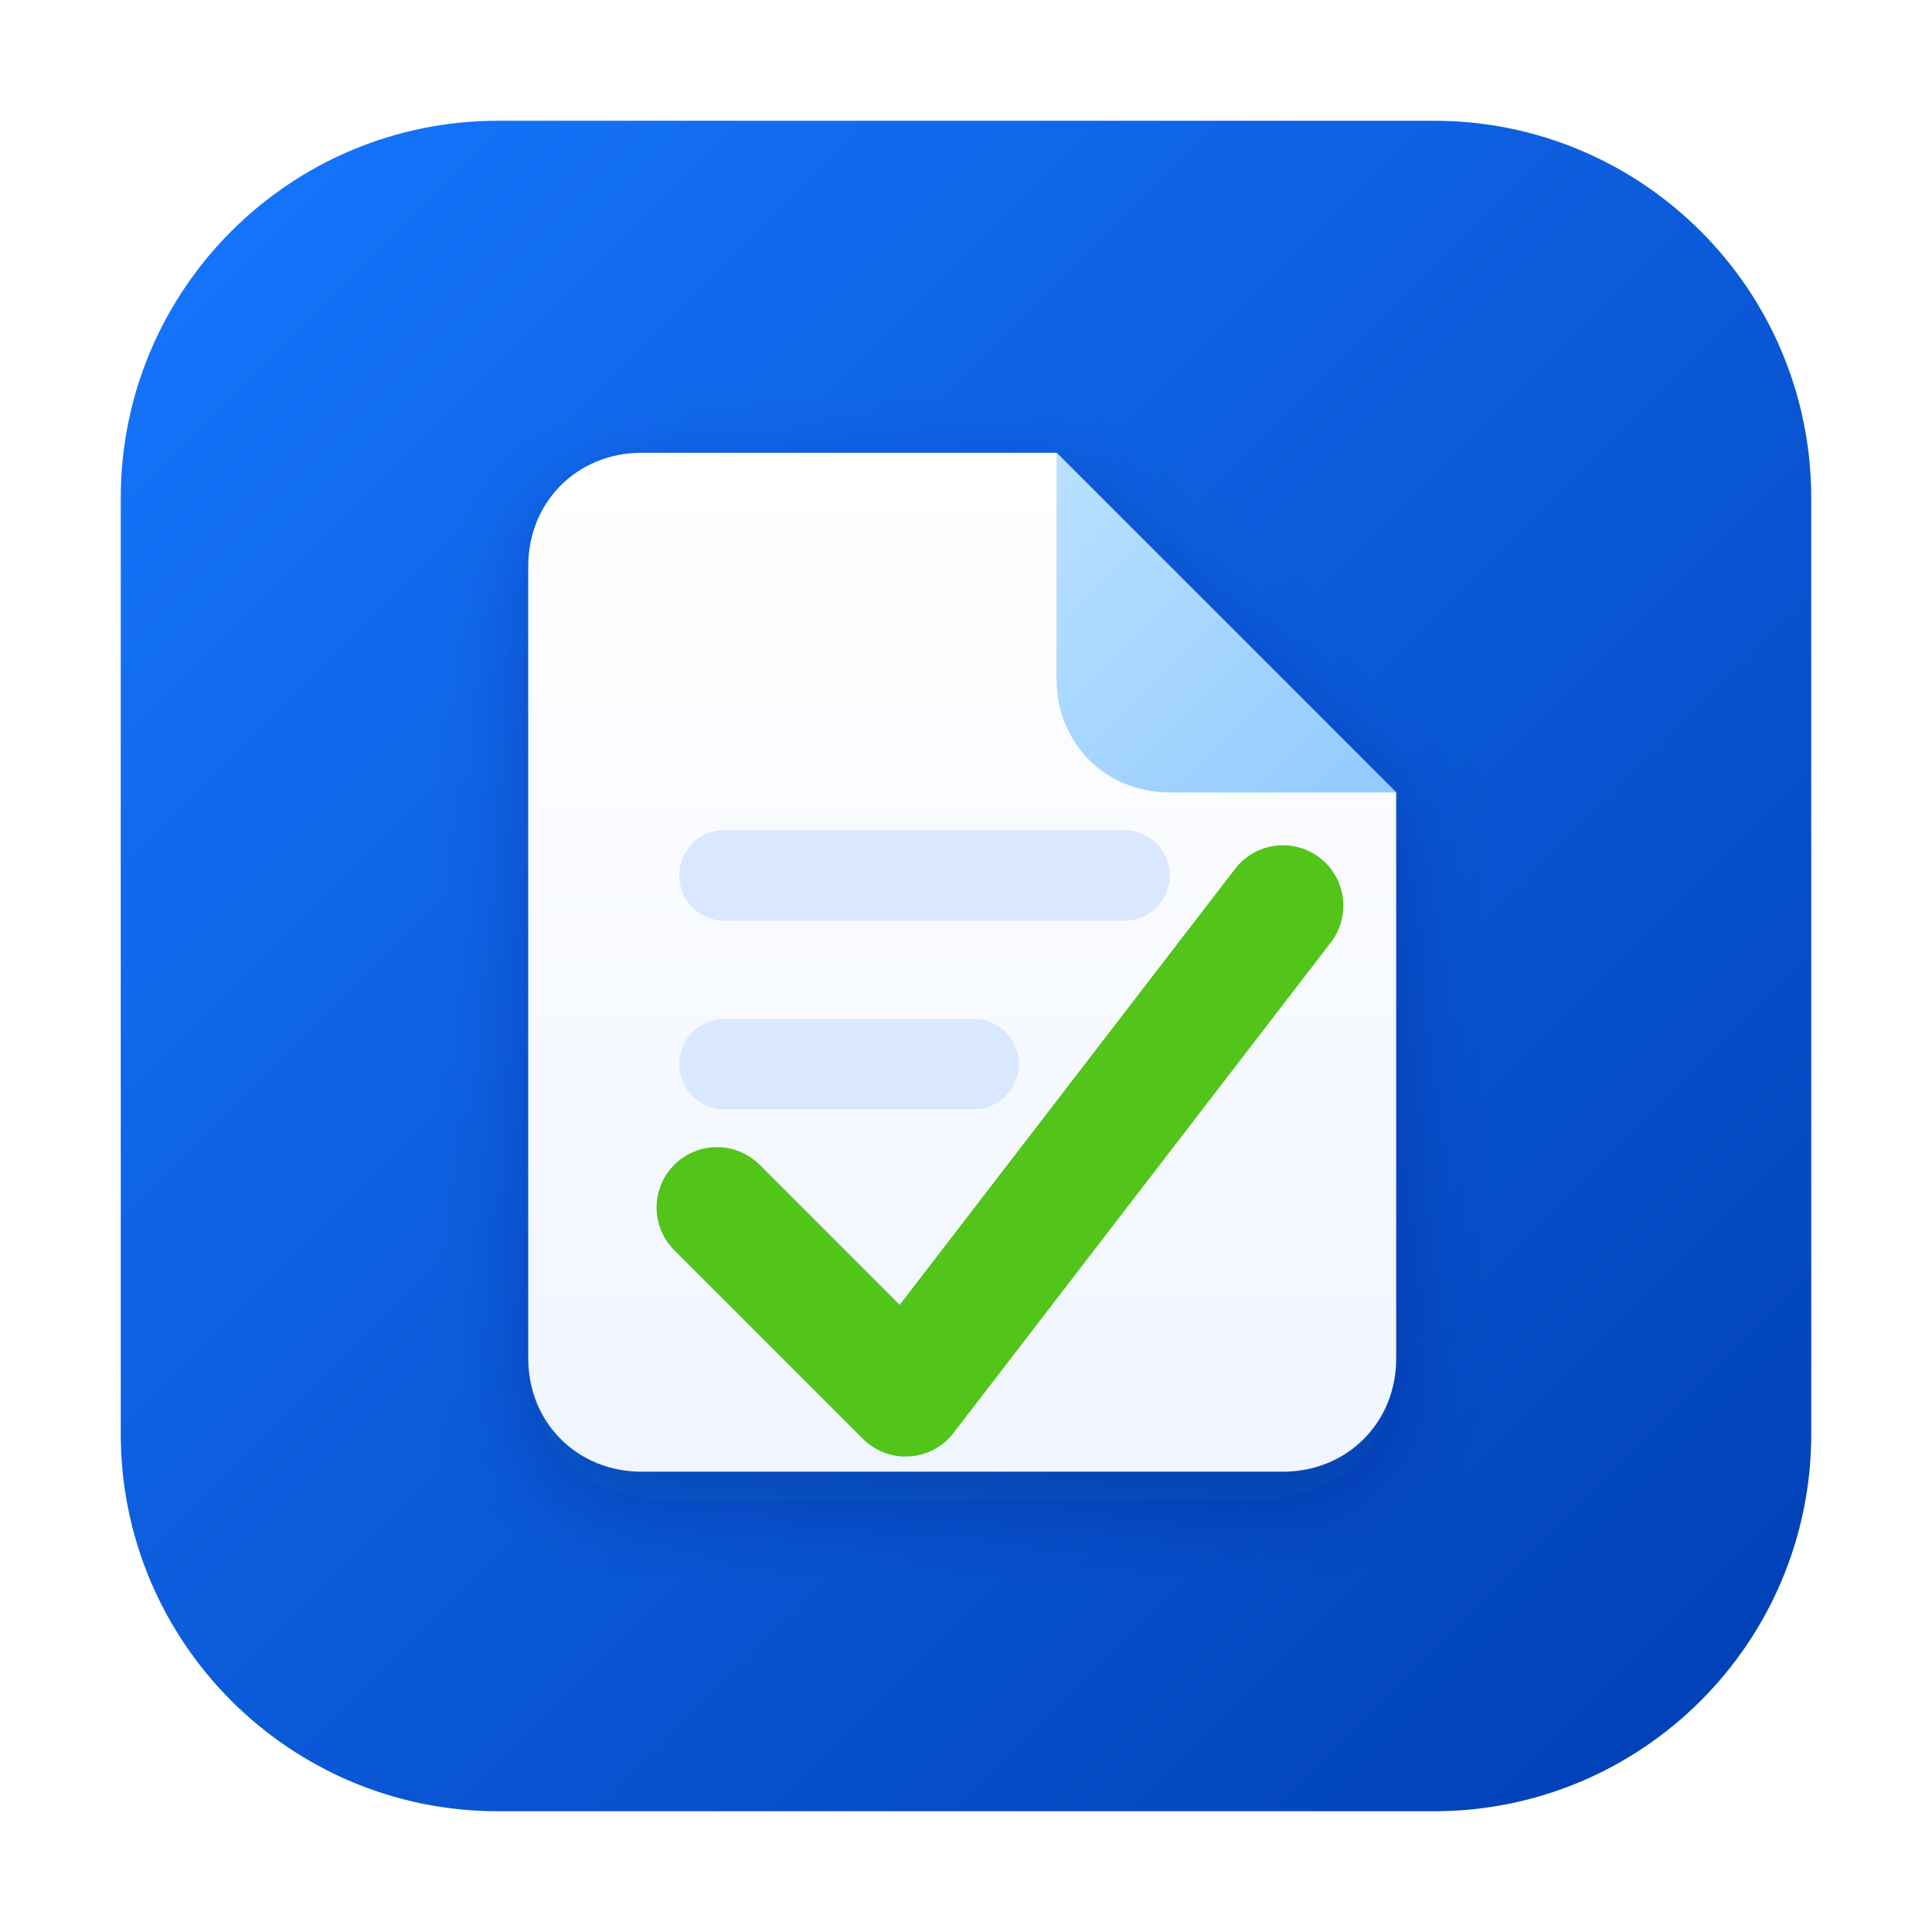
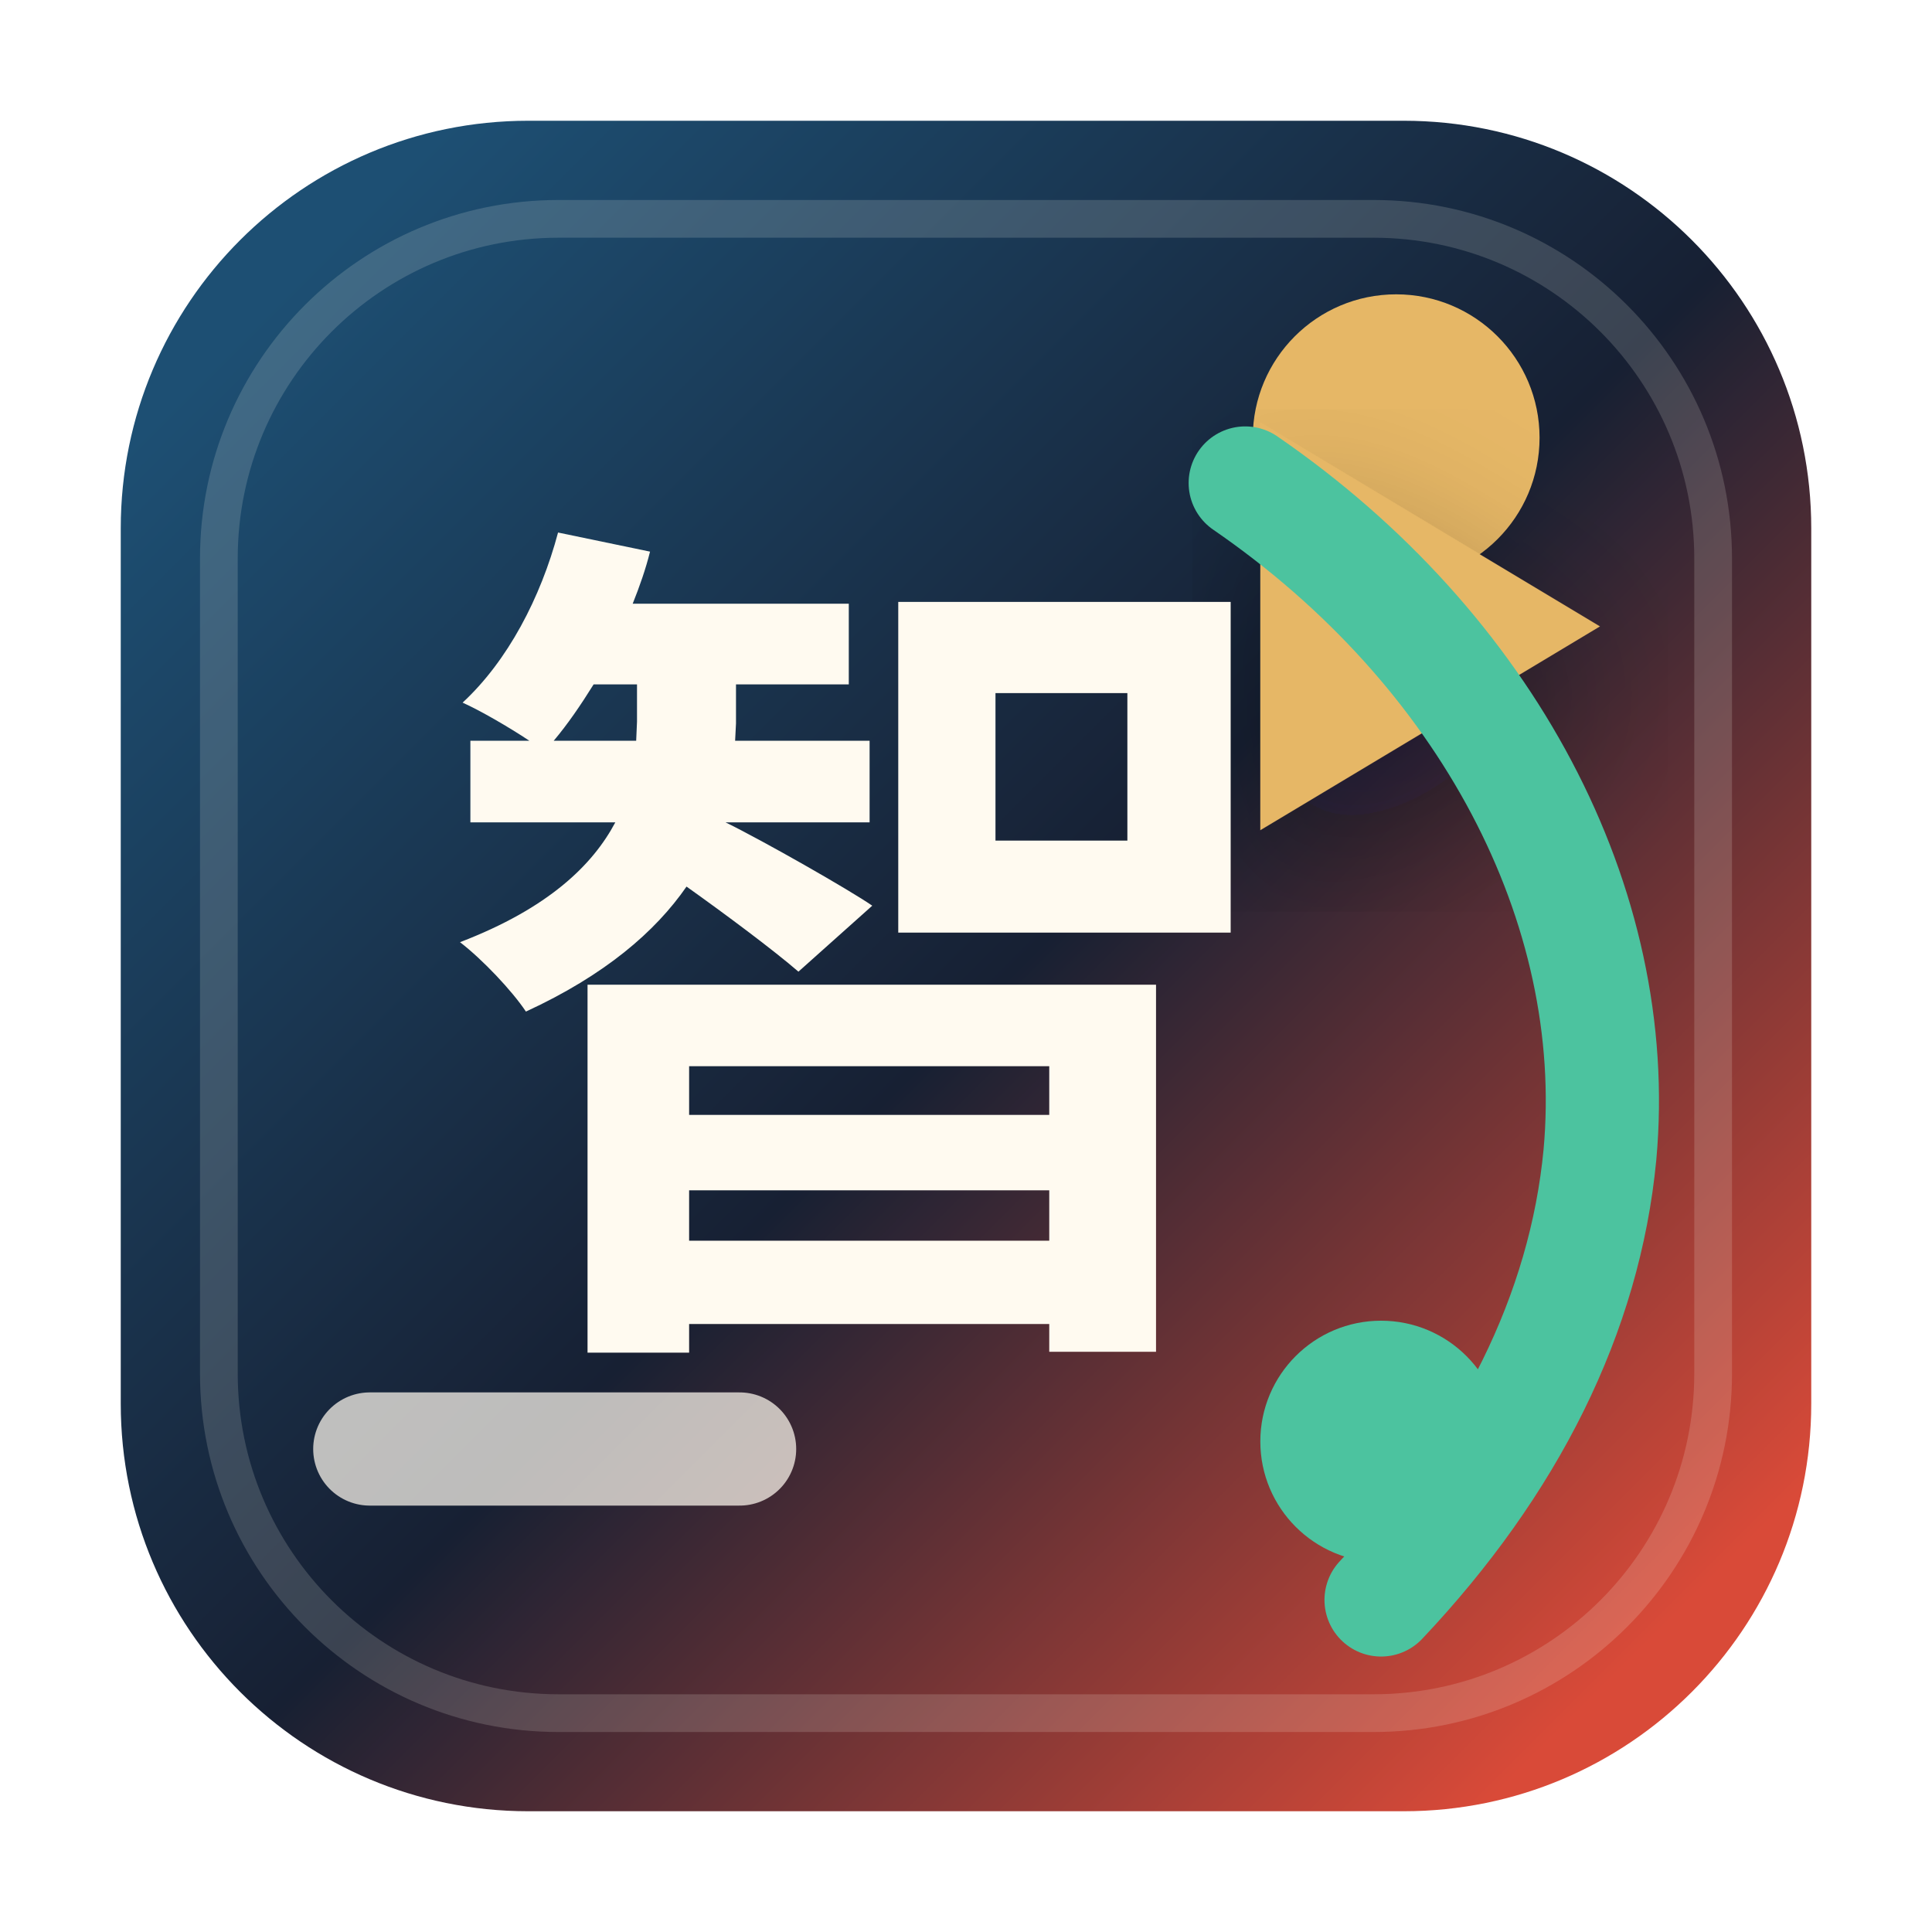
<svg xmlns="http://www.w3.org/2000/svg" viewBox="0 0 512 512" role="img" aria-label="智创 AI 工作台图标">
  <defs>
-     <linearGradient id="bg" x1="0%" y1="0%" x2="100%" y2="100%">
-       <stop offset="0%" stop-color="#1677ff" />
-       <stop offset="100%" stop-color="#003eb3" />
+     <linearGradient id="brandBg" x1="76" y1="76" x2="436" y2="436" gradientUnits="userSpaceOnUse">
+       <stop offset="0" stop-color="#1d4f73" />
+       <stop offset="0.52" stop-color="#172033" />
+       <stop offset="1" stop-color="#d94a38" />
    </linearGradient>
-     <linearGradient id="doc" x1="0%" y1="0%" x2="0%" y2="100%">
-       <stop offset="0%" stop-color="#ffffff" />
-       <stop offset="100%" stop-color="#f0f5ff" />
-     </linearGradient>
-     <linearGradient id="fold" x1="0%" y1="0%" x2="100%" y2="100%">
-       <stop offset="0%" stop-color="#bae0ff" />
-       <stop offset="100%" stop-color="#91caff" />
-     </linearGradient>
-     <filter id="shadow" x="-10%" y="-10%" width="120%" height="120%">
-       <feDropShadow dx="0" dy="8" stdDeviation="12" flood-color="#001d66" flood-opacity="0.3" />
+     <filter id="softShadow" x="-20%" y="-20%" width="140%" height="140%">
+       <feDropShadow dx="0" dy="18" stdDeviation="22" flood-color="#0b1120" flood-opacity="0.34" />
    </filter>
  </defs>
-   <rect x="32" y="32" width="448" height="448" rx="100" fill="url(#bg)" />
-   <path d="M170 120h110l90 90v150c0 17-13 30-30 30H170c-17 0-30-13-30-30V150c0-17 13-30 30-30z" fill="url(#doc)" filter="url(#shadow)" />
-   <path d="M280 120v60c0 17 13 30 30 30h60l-90-90z" fill="url(#fold)" />
-   <rect x="180" y="220" width="130" height="24" rx="12" fill="#d9e8ff" />
-   <rect x="180" y="270" width="90" height="24" rx="12" fill="#d9e8ff" />
-   <path d="M190 320L240 370L340 240" fill="none" stroke="#52c41a" stroke-width="32" stroke-linecap="round" stroke-linejoin="round" />
+   <rect x="32" y="32" width="448" height="448" rx="108" fill="url(#brandBg)" />
+   <rect x="58" y="58" width="396" height="396" rx="90" fill="none" stroke="#fffaf0" stroke-opacity="0.16" stroke-width="10" />
+   <circle cx="370" cy="116" r="38" fill="#e6b766" />
+   <path d="M334 112L424 166L334 220Z" fill="#e6b766" filter="url(#softShadow)" />
+   <path d="M330 128C394 172 430 240 424 306C420 348 400 388 366 424" fill="none" stroke="#4cc39f" stroke-width="30" stroke-linecap="round" />
+   <circle cx="366" cy="382" r="32" fill="#4cc39f" />
+   <path d="M98 384H196" fill="none" stroke="#fffaf0" stroke-width="30" stroke-linecap="round" stroke-opacity="0.72" />
+   <text x="230" y="338" fill="#fffaf0" font-family="'Songti SC','STSong','Noto Serif SC',serif" font-size="230" font-weight="800" text-anchor="middle">智</text>
</svg>
